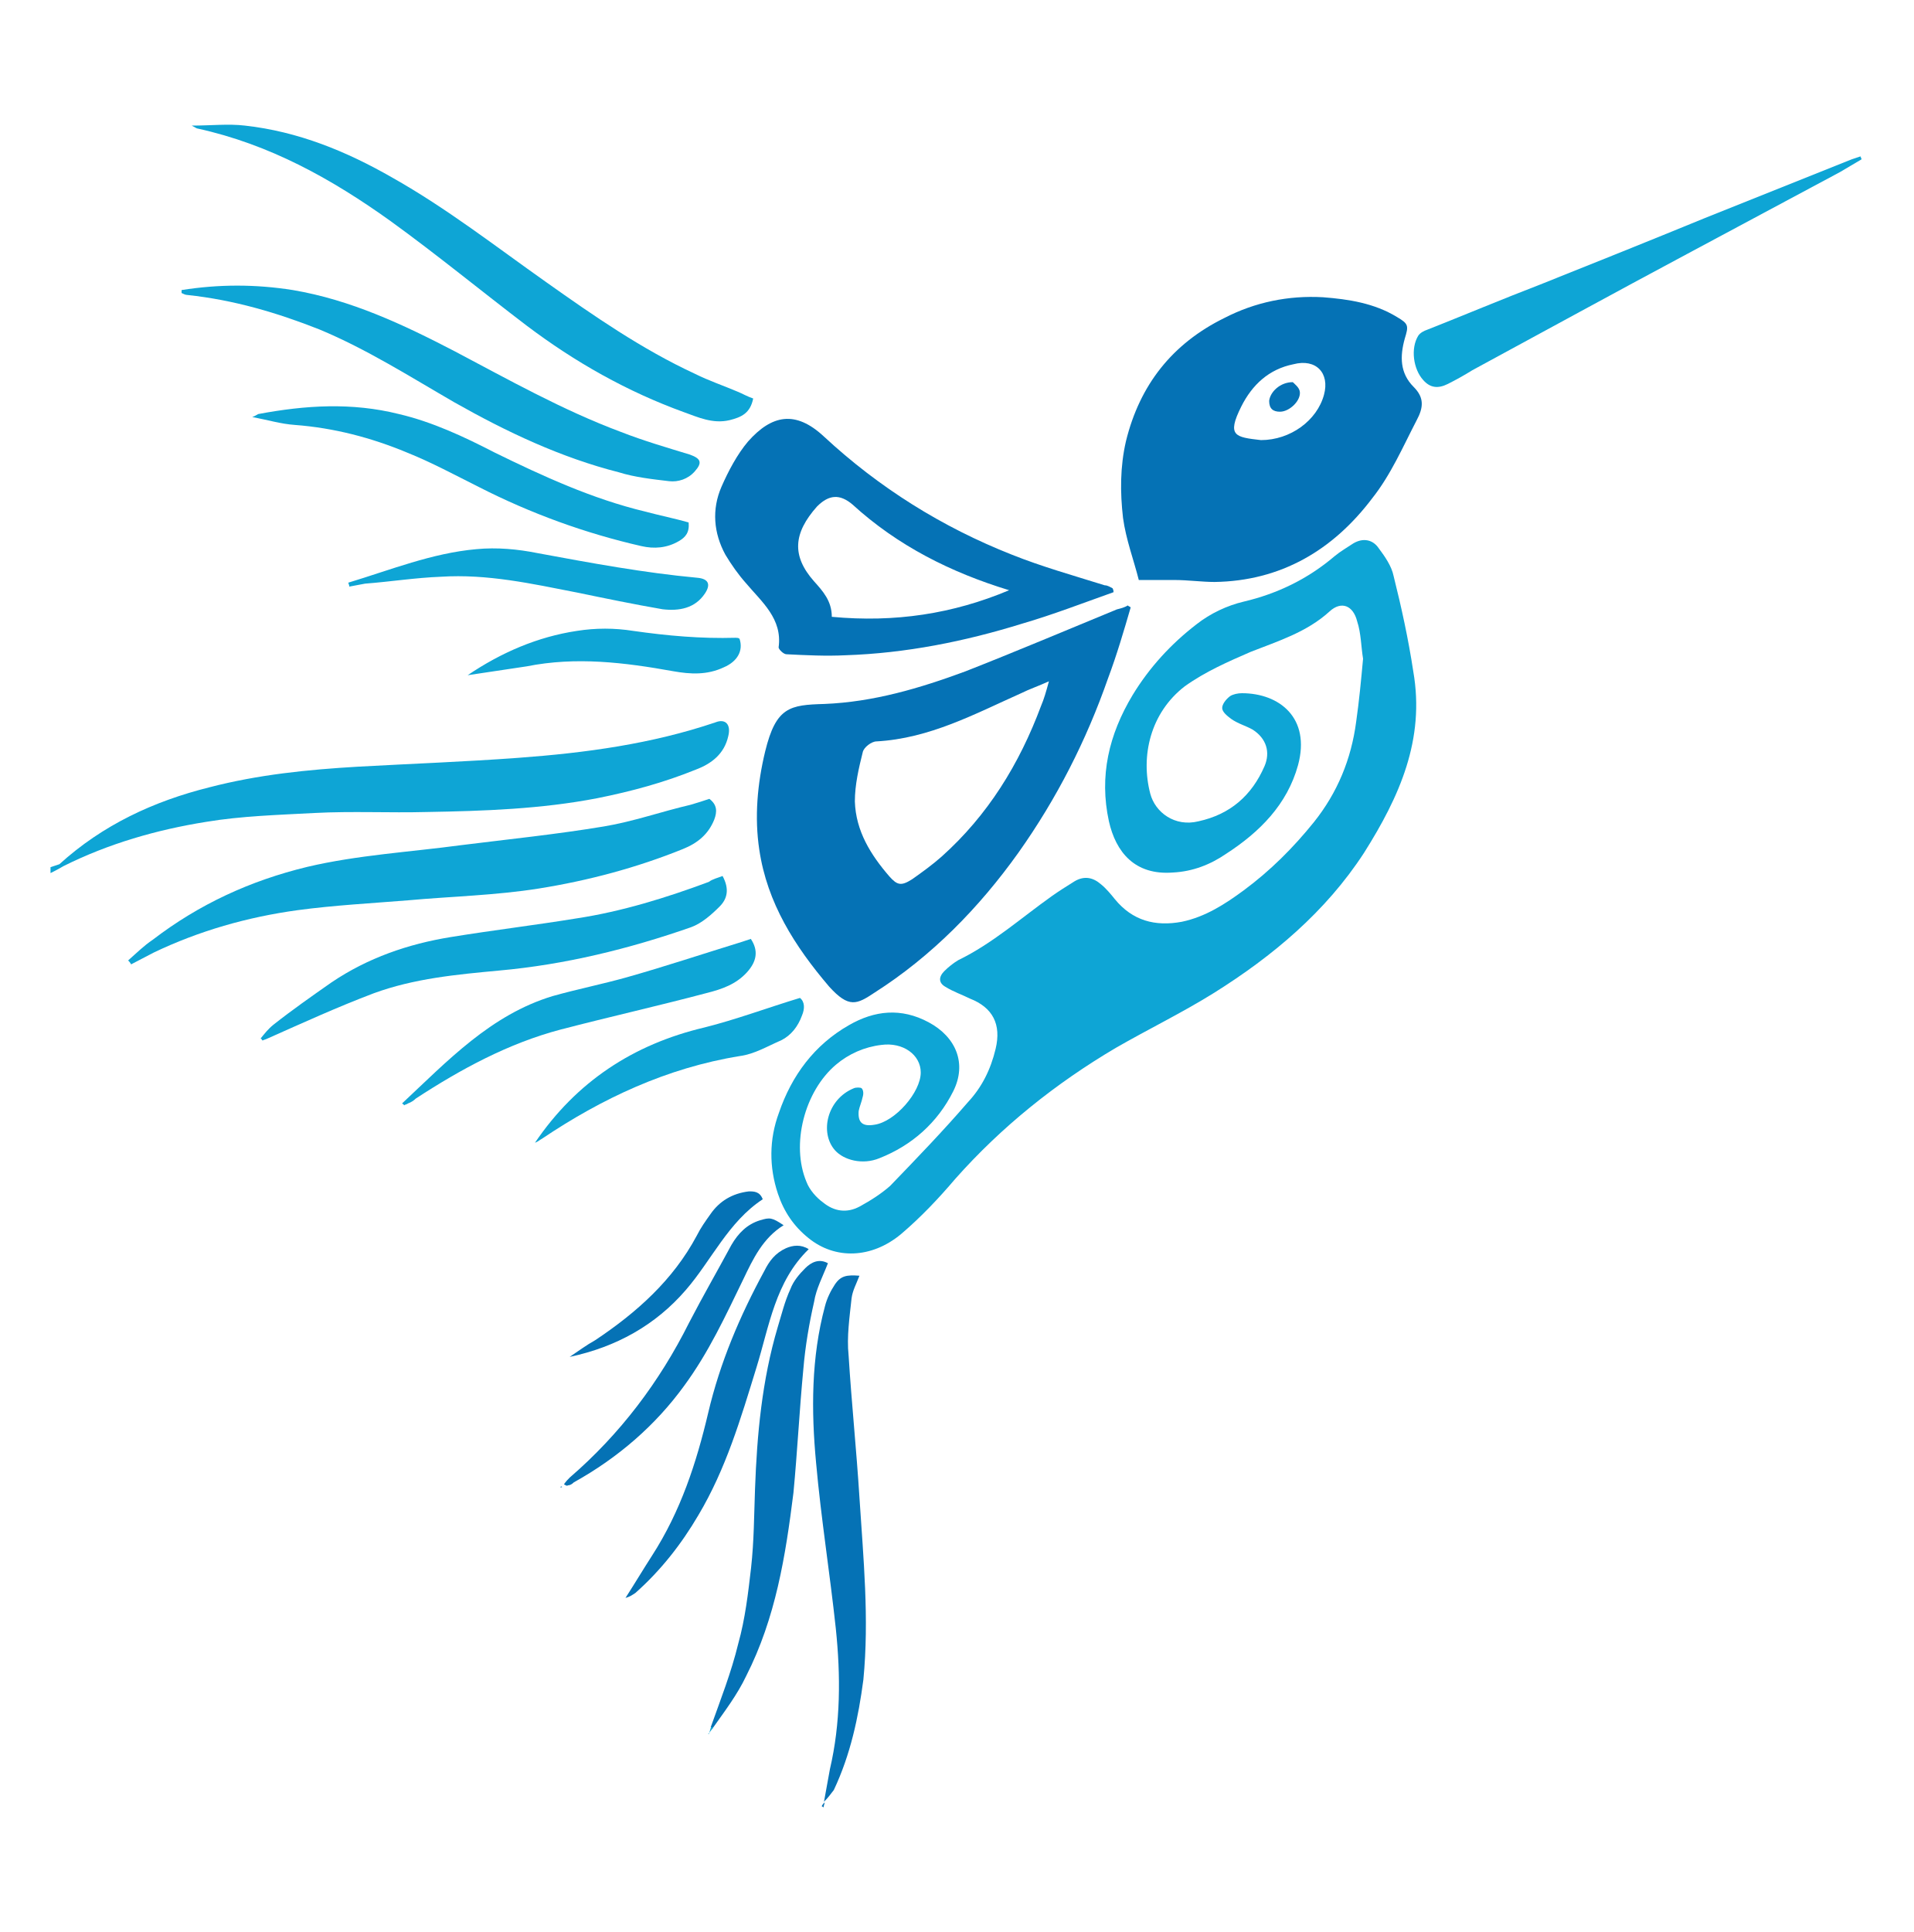
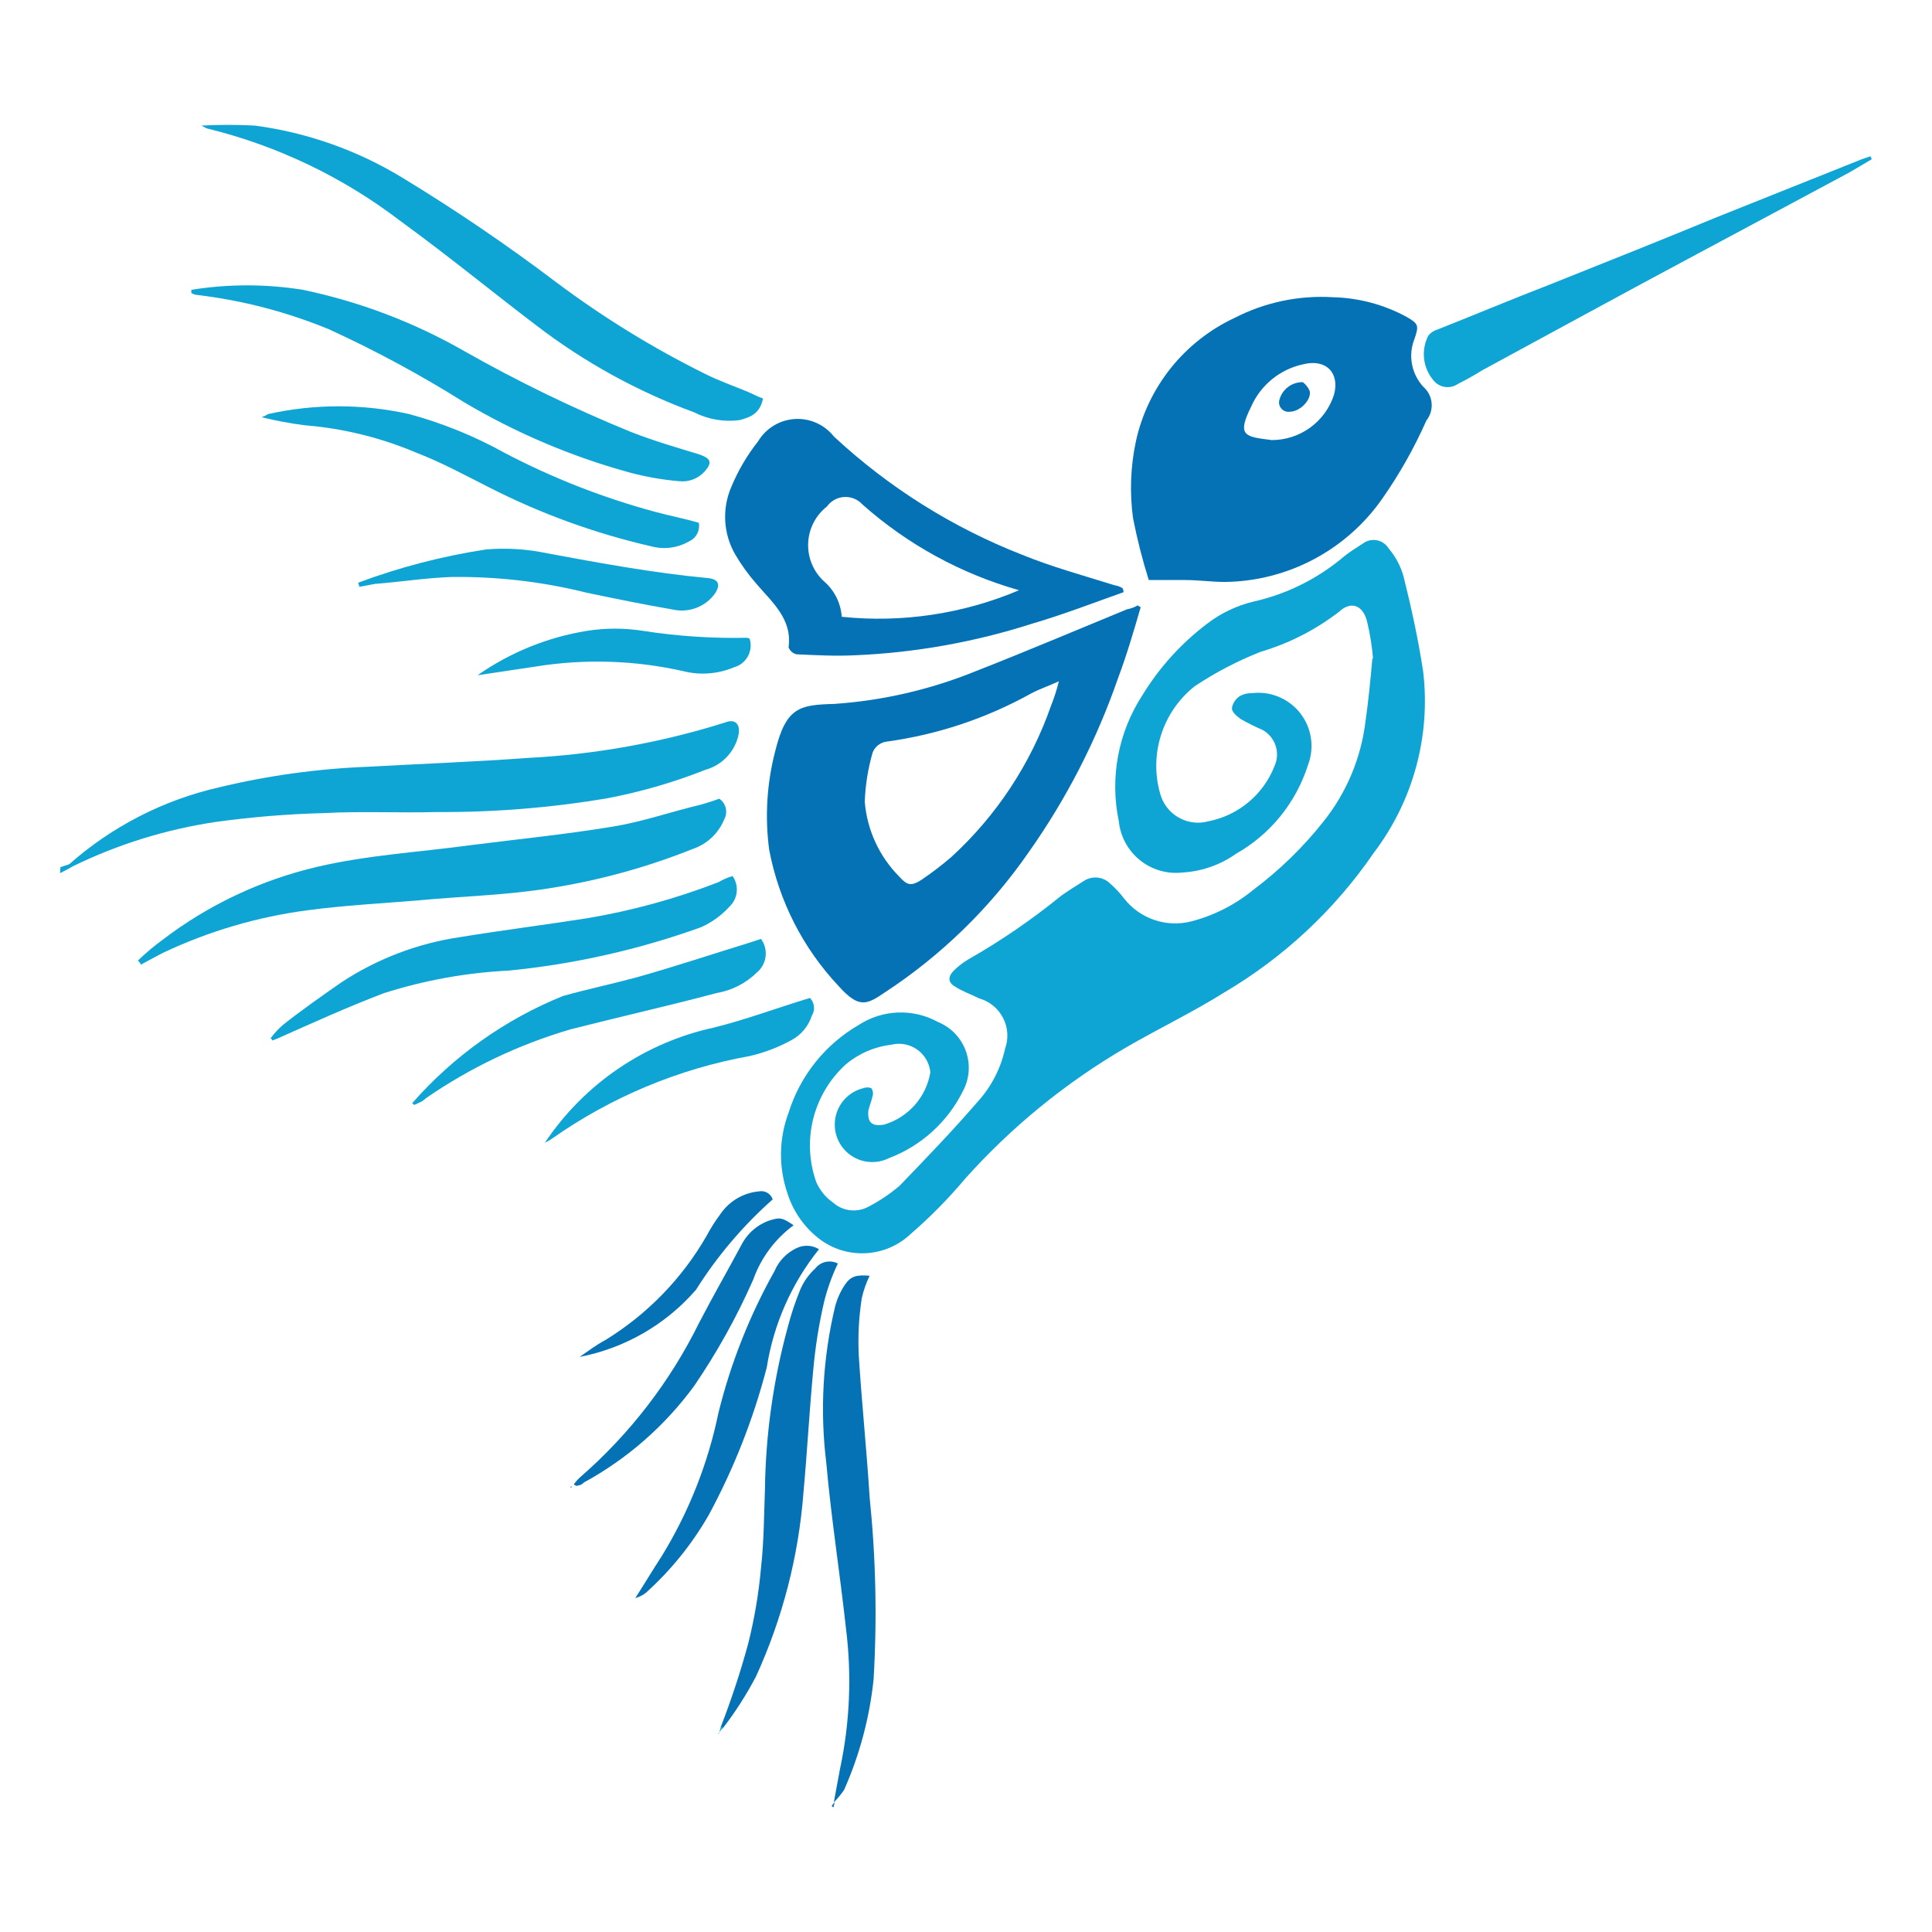
- <svg xmlns="http://www.w3.org/2000/svg" version="1.1" id="svg2" x="0px" y="0px" viewBox="0 0 31.7 32" style="enable-background:new 0 0 31.7 32;" xml:space="preserve">
-   <style type="text/css">
- 	.st0{fill:#0EA5D5;}
- 	.st1{fill:#0572B5;}
- </style>
-   <g id="g10" transform="matrix(1.333333,0,0,-1.333333,2,31.14107)">
-     <g id="g4074" transform="translate(-1.0375e-6)">
-       <g id="g20" transform="matrix(0.1223872,0,0,0.1223872,-0.7499987,12.58342)">
-         <path id="path22" class="st0" d="M-1,0c0.3,0.1,0.6,0.2,0.9,0.3c4.4,4,9.6,6.4,15.2,7.8     c5,1.3,10,1.8,15.1,2.1c5.4,0.3,10.9,0.5,16.3,0.9c6.8,0.5,13.5,1.4,20,3.6c1,0.4,1.6-0.2,1.3-1.4c-0.4-1.8-1.7-2.8-3.3-3.4     C61.3,8.6,58,7.7,54.5,7c-5.7-1.1-11.5-1.3-17.3-1.4c-3.8-0.1-7.6,0.1-11.4-0.1c-3.7-0.2-7.4-0.3-11-0.9C9.8,3.8,4.9,2.4,0.3,0.1     C-0.2-0.2-0.6-0.4-1-0.6V0z" />
-       </g>
-       <g id="g24" transform="matrix(0.1223872,0,0,0.1223872,15.55678,15.17291)">
-         <path id="path26" class="st0" d="M-1,0c-0.2,1.2-0.2,2.6-0.6,3.8c-0.4,1.6-1.6,2.1-2.8,1     c-2.3-2.1-5.2-3-8-4.1c-2.3-1-4.6-2-6.7-3.5c-3.5-2.7-4.5-7.1-3.5-10.9c0.5-1.9,2.5-3.4,4.9-2.8c3.2,0.7,5.4,2.6,6.7,5.6     c0.6,1.4,0.2,2.8-1.2,3.7c-0.7,0.4-1.5,0.6-2.2,1.1c-0.4,0.3-0.9,0.7-0.9,1.1c0,0.4,0.4,0.9,0.8,1.2c0.3,0.2,0.8,0.3,1.2,0.3     c3.8,0,7-2.5,5.7-7.3c-1.1-4-3.9-6.8-7.3-9c-1.6-1.1-3.4-1.8-5.4-1.9c-3.9-0.3-5.8,2.1-6.5,5.2c-1,4.6,0,8.8,2.4,12.8     c1.7,2.8,3.9,5.2,6.5,7.2c1.4,1.1,3.1,1.9,4.8,2.3c3.4,0.8,6.5,2.3,9.2,4.6c0.6,0.5,1.3,0.9,1.9,1.3c1,0.6,2,0.4,2.6-0.5     c0.6-0.8,1.3-1.8,1.5-2.8c0.8-3.2,1.5-6.4,2-9.7c1.2-6.9-1.4-12.7-5-18.4c-3.9-6-9.3-10.5-15.2-14.2c-3.2-2-6.7-3.7-10-5.6     c-6.1-3.6-11.6-8-16.3-13.3c-1.7-2-3.5-3.9-5.5-5.6c-3-2.5-6.7-2.6-9.4-0.4c-1.5,1.2-2.5,2.7-3.1,4.5c-0.9,2.7-0.9,5.5,0.1,8.2     c1.3,3.8,3.6,6.9,7.1,8.9c2.6,1.5,5.3,1.8,8.1,0.3c2.8-1.5,3.9-4.2,2.5-7c-1.6-3.2-4.2-5.5-7.5-6.8c-1.7-0.7-3.6-0.2-4.5,0.8     c-1.6,1.8-0.8,5.2,1.9,6.3c0.2,0.1,0.7,0.1,0.8,0c0.2-0.2,0.2-0.6,0.1-0.9c-0.1-0.5-0.3-0.9-0.4-1.4c-0.1-1.2,0.4-1.6,1.6-1.4     c2.1,0.3,4.7,3.3,4.7,5.3c0,1.8-1.8,3.1-4,2.8c-1.7-0.2-3.3-0.9-4.6-2c-3.2-2.7-4.6-8.1-3-11.9c0.3-0.8,1-1.6,1.7-2.1     c1.1-0.9,2.4-1.1,3.7-0.4c1.1,0.6,2.2,1.3,3.1,2.1c2.7,2.8,5.4,5.6,7.9,8.5c1.4,1.5,2.3,3.3,2.8,5.4c0.6,2.5-0.3,4.2-2.6,5.1     c-0.8,0.4-1.7,0.7-2.5,1.2c-0.7,0.4-0.7,1-0.1,1.6c0.4,0.4,0.9,0.8,1.4,1.1c3.5,1.7,6.4,4.3,9.5,6.5c0.7,0.5,1.5,1,2.3,1.5     c1,0.6,1.9,0.4,2.7-0.3c0.5-0.4,1-1,1.4-1.5c1.8-2.2,4.1-2.8,6.8-2.3c2.4,0.5,4.4,1.8,6.3,3.2c2.7,2,5,4.3,7.1,6.9     c2.4,3,3.8,6.4,4.3,10.2C-1.4-4.3-1.2-2.2-1,0" />
-       </g>
-       <g id="g28" transform="matrix(0.1223872,0,0,0.1223872,14.28809,17.88873)">
-         <path id="path30" class="st1" d="M-1,0C2,0,4.7,2,5.4,4.6c0.6,2.2-0.8,3.7-3.1,3.1     C-0.2,7.2-1.9,5.6-3,3.4C-4.5,0.4-3.6,0.3-1,0 M-13.4-14.2c-0.5,2-1.3,4.1-1.6,6.3c-0.3,2.6-0.3,5.2,0.3,7.8     c1.4,5.7,4.7,9.9,10,12.5c3.1,1.6,6.5,2.3,10,2.1c2.6-0.2,5.2-0.6,7.5-2c1.2-0.7,1.2-0.9,0.8-2.2c-0.5-1.8-0.5-3.5,0.9-4.9     c1.1-1.1,1-2.1,0.3-3.4c-1.4-2.7-2.6-5.5-4.5-7.9C6.3-11.2,1-14.3-5.7-14.4c-1.3,0-2.7,0.2-4.1,0.2     C-10.8-14.2-11.9-14.2-13.4-14.2" />
-       </g>
-       <g id="g32" transform="matrix(0.1223872,0,0,0.1223872,11.65401,14.89246)">
-         <path id="path34" class="st1" d="M-1,0c-1.1-0.5-2-0.8-2.8-1.2c-4.7-2.1-9.3-4.6-14.7-4.9     c-0.5,0-1.3-0.6-1.4-1.1c-0.4-1.6-0.8-3.3-0.8-5c0.1-3,1.6-5.4,3.5-7.6c0.8-0.9,1.2-1,2.3-0.3c1,0.7,2.1,1.5,3,2.3     c4.7,4.2,7.9,9.4,10.1,15.3C-1.5-1.8-1.3-1.1-1,0 M7.3,7.5C6.6,5.1,5.9,2.7,5,0.3C2.8-6-0.2-11.9-4.1-17.4     c-4-5.6-8.8-10.5-14.6-14.2c-1.8-1.2-2.6-1.6-4.6,0.6c-3.5,4.1-6.3,8.5-7.1,13.9c-0.5,3.3-0.2,6.7,0.6,10c1.1,4.5,2.5,4.7,6,4.8     c5,0.2,9.7,1.6,14.3,3.3C-4.4,3,0.8,5.2,5.9,7.3C6.3,7.4,6.7,7.5,7,7.7C7.1,7.6,7.2,7.6,7.3,7.5" />
-       </g>
-       <g id="g36" transform="matrix(0.1223872,0,0,0.1223872,11.15957,16.02388)">
-         <path id="path38" class="st1" d="M-1,0c-5.9,1.8-11.3,4.5-15.9,8.7c-1.3,1.1-2.4,1-3.6-0.2     c-2.4-2.7-2.6-5-0.3-7.6c0.9-1,1.8-2,1.8-3.6C-12.6-3.3-6.7-2.4-1,0 M9.6-0.2C6.5-1.3,3.4-2.5,0.3-3.4c-5.8-1.8-11.8-3-17.9-3.2     c-2-0.1-4,0-6,0.1c-0.3,0-0.8,0.5-0.8,0.7c0.4,2.9-1.7,4.6-3.3,6.5c-0.8,0.9-1.5,1.9-2.1,2.9c-1.2,2.2-1.4,4.6-0.4,6.9     c0.7,1.6,1.6,3.3,2.7,4.6c2.4,2.7,4.8,3.2,7.7,0.5c5.6-5.2,12-9.2,19.1-12c3-1.2,6.2-2.1,9.4-3.1C9,0.5,9.3,0.3,9.5,0.2     C9.6,0,9.6-0.1,9.6-0.2" />
-       </g>
-       <g id="g40" transform="matrix(0.1223872,0,0,0.1223872,0.2144,11.42504)">
-         <path id="path42" class="st0" d="M-1,0c0.8,0.7,1.6,1.5,2.5,2.1c4.7,3.6,9.9,6,15.7,7.4     c5.1,1.2,10.4,1.5,15.6,2.2c4.8,0.6,9.7,1.1,14.5,1.9c3,0.5,5.8,1.5,8.8,2.2c0.7,0.2,1.3,0.4,1.9,0.6c0.8-0.6,0.8-1.3,0.5-2.1     c-0.6-1.5-1.7-2.4-3.2-3c-4.7-1.9-9.6-3.2-14.6-4c-4.4-0.7-8.9-0.8-13.3-1.2c-3.7-0.3-7.5-0.5-11.2-1C11.1,4.4,6.2,3,1.6,0.8     C0.8,0.4,0.1,0-0.7-0.4C-0.8-0.2-0.9-0.1-1,0" />
-       </g>
-       <g id="g44" transform="matrix(0.1223872,0,0,0.1223872,1.003822,21.79567)">
-         <path id="path46" class="st0" d="M-1,0c2,0,3.7,0.2,5.4,0c5.4-0.6,10.3-2.6,15-5.3     c5.5-3.1,10.5-7,15.6-10.6c4.8-3.4,9.7-6.8,15.1-9.3c1.4-0.7,2.9-1.2,4.3-1.8c0.5-0.2,1-0.5,1.6-0.7c-0.3-1.5-1.2-1.9-2.4-2.2     c-1.7-0.4-3.2,0.3-4.6,0.8c-5.8,2.1-11.1,5.1-16,8.8c-4.6,3.5-9.1,7.2-13.8,10.6C13.2-5.4,6.9-1.9-0.4-0.3C-0.5-0.3-0.6-0.2-1,0" />
-       </g>
-       <g id="g48" transform="matrix(0.1223872,0,0,0.1223872,0.8782035,19.75257)">
-         <path id="path50" class="st0" d="M-1,0c3.8,0.6,7.5,0.6,11.3,0c5.9-1,11.2-3.5,16.4-6.2     c5.5-2.9,11-6,16.9-8.2c2.3-0.9,4.7-1.6,7-2.3c1.1-0.4,1.3-0.8,0.5-1.7c-0.7-0.8-1.7-1.1-2.6-1c-1.7,0.2-3.5,0.4-5.1,0.9     c-5.9,1.5-11.4,4.1-16.7,7.1c-4.5,2.6-8.9,5.4-13.7,7.4C8.7-2.3,4.3-1-0.4-0.5c-0.2,0-0.4,0.1-0.6,0.2C-1-0.2-1-0.1-1,0" />
-       </g>
-       <g id="g52" transform="matrix(0.1223872,0,0,0.1223872,7.599584,12.47393)">
-         <path id="path54" class="st0" d="M-1,0c0.7-1.3,0.5-2.3-0.3-3.1c-0.8-0.8-1.8-1.7-2.9-2.1     C-10.5-7.4-17-9-23.7-9.6c-4.3-0.4-8.6-0.8-12.7-2.3c-3.7-1.4-7.2-3-10.8-4.6c-0.2-0.1-0.3-0.1-0.5-0.2c-0.1,0.1-0.1,0.2-0.2,0.2     c0.4,0.5,0.8,1,1.3,1.4c1.9,1.5,3.9,2.9,5.9,4.3c3.7,2.5,7.8,3.9,12.1,4.6c4.3,0.7,8.5,1.2,12.8,1.9c4.6,0.7,9.1,2.1,13.4,3.7     C-2-0.3-1.5-0.2-1,0" />
-       </g>
-       <g id="g56" transform="matrix(0.1223872,0,0,0.1223872,21.75,21.37658)">
-         <path id="path58" class="st0" d="M-1,0c-0.7-0.4-1.5-0.9-2.2-1.3c-5.2-2.8-10.3-5.5-15.5-8.3     c-7.3-3.9-14.6-7.9-21.8-11.8c-0.8-0.5-1.7-1-2.5-1.4c-1-0.5-1.8-0.4-2.5,0.4c-1,1.1-1.3,3.2-0.5,4.5c0.2,0.3,0.6,0.5,0.9,0.6     c3.8,1.5,7.6,3.1,11.5,4.6c5.5,2.2,11,4.4,16.6,6.7c5,2,10,4,15,6c0.3,0.1,0.6,0.2,0.9,0.3C-1.1,0.2-1,0.1-1,0" />
-       </g>
-       <g id="g60" transform="matrix(0.1223872,0,0,0.1223872,1.755952,18.17534)">
-         <path id="path62" class="st0" d="M-1,0c0.3,0.1,0.4,0.2,0.6,0.3c4.8,0.9,9.5,1.2,14.3,0     c3.4-0.8,6.6-2.3,9.7-3.9c4.9-2.4,9.9-4.7,15.3-6c1.5-0.4,3-0.7,4.4-1.1c0.1-1-0.3-1.5-1-1.9c-1.2-0.7-2.5-0.8-3.8-0.5     c-5.7,1.3-11.2,3.3-16.5,6c-2.4,1.2-4.8,2.5-7.3,3.5C11.1-2.1,7.3-1.1,3.3-0.8C1.9-0.7,0.6-0.3-1,0" />
-       </g>
-       <g id="g64" transform="matrix(0.1223872,0,0,0.1223872,8.859316,0.9728902)">
-         <path id="path66" class="st1" d="M-1,0c0.2,1.1,0.4,2.2,0.6,3.3C0.7,8,0.7,12.8,0.2,17.6     c-0.6,5.6-1.5,11.2-2,16.8c-0.5,5.3-0.5,10.7,0.9,15.9c0.2,0.8,0.6,1.6,1,2.2c0.6,0.9,1.2,1,2.5,0.9c-0.3-0.8-0.7-1.5-0.8-2.3     c-0.2-1.9-0.5-3.9-0.3-5.8c0.3-4.8,0.8-9.6,1.1-14.4c0.4-6.2,1-12.3,0.4-18.5C2.5,8.6,1.7,4.8,0,1.2C-0.3,0.8-0.6,0.4-1,0L-1,0z" />
-       </g>
-       <g id="g68" transform="matrix(0.1223872,0,0,0.1223872,7.451973,1.899043)">
-         <path id="path70" class="st1" d="M-1,0c1,2.8,2.1,5.6,2.8,8.5c0.7,2.5,1,5.1,1.3,7.7     c0.3,2.7,0.3,5.3,0.4,8c0.2,5.5,0.7,11,2.3,16.4c0.4,1.3,0.7,2.6,1.3,3.9C7.4,45.3,8,46,8.6,46.6c0.6,0.6,1.4,1,2.3,0.5     c-0.5-1.3-1.2-2.6-1.4-3.9C9,41,8.6,38.7,8.4,36.3c-0.4-4.2-0.6-8.3-1-12.5C6.6,17.4,5.6,11.1,2.6,5.2C1.7,3.3,0.4,1.6-0.8-0.1     C-0.8,0-0.9,0-1,0" />
-       </g>
-       <g id="g72" transform="matrix(0.1223872,0,0,0.1223872,3.617938,9.648745)">
-         <path id="path74" class="st0" d="M-1,0c4.6,4.3,9,9,15.3,10.9c2.5,0.7,5,1.2,7.5,1.9     c3.9,1.1,7.8,2.4,11.7,3.6c0.3,0.1,0.6,0.2,0.9,0.3c0.8-1.2,0.6-2.3-0.4-3.4c-1.1-1.2-2.5-1.7-4.1-2.1C25,9.9,20.1,8.8,15.1,7.5     c-5.3-1.4-10.1-4-14.7-7C0.2,0.3-0.1,0.1-0.4,0c-0.1-0.1-0.3-0.1-0.4-0.2C-0.8-0.1-0.9-0.1-1,0" />
-       </g>
-       <g id="g76" transform="matrix(0.1223872,0,0,0.1223872,2.949827,16.11782)">
-         <path id="path78" class="st0" d="M-1,0c4.3,1.3,8.5,3,13,3.4c2.1,0.2,4.2,0,6.2-0.4     C23.6,2,29,1,34.4,0.5c1.2-0.1,1.4-0.7,0.8-1.6c-1-1.5-2.6-1.8-4.3-1.6C28-2.2,25.1-1.6,22.2-1c-4.6,0.9-9.1,1.9-13.8,1.6     C5.8,0.5,3.3,0.1,0.7-0.1C0.2-0.2-0.4-0.3-0.9-0.4C-0.9-0.2-1-0.1-1,0" />
-       </g>
-       <g id="g80" transform="matrix(0.1223872,0,0,0.1223872,6.393275,3.505791)">
-         <path id="path82" class="st1" d="M-1,0c0.9,1.4,1.8,2.9,2.7,4.3c2.9,4.5,4.5,9.4,5.7,14.5     c1.2,5.1,3.2,9.8,5.7,14.4c0.5,1,1.1,1.8,2.2,2.3c0.7,0.3,1.5,0.4,2.3-0.1c-3.4-3.3-4-7.8-5.3-12c-1.6-5.2-3.1-10.3-5.9-15     C4.7,5.5,2.6,2.8,0,0.5C-0.3,0.3-0.6,0.1-1,0L-1,0z" />
-       </g>
-       <g id="g84" transform="matrix(0.1223872,0,0,0.1223872,5.268733,9.160212)">
-         <path id="path86" class="st0" d="M-1,0C3.2,6.2,9,10,16.2,11.7c3.2,0.8,6.4,2,9.7,3     c0.5-0.4,0.5-1.1,0.2-1.8c-0.4-1.1-1.1-2-2.1-2.5c-1.4-0.6-2.7-1.4-4.2-1.6c-7.4-1.2-14-4.3-20.1-8.4C-0.5,0.3-0.7,0.1-1,0" />
-       </g>
-       <g id="g88" transform="matrix(0.1223872,0,0,0.1223872,4.432339,14.96805)">
-         <path id="path90" class="st0" d="M-1,0c3.4,2.3,7.1,3.9,11.1,4.5c1.9,0.3,3.8,0.3,5.7,0     c3.5-0.5,6.9-0.8,10.4-0.7c0.1,0,0.3,0,0.4-0.1C27,2.5,26.4,1.4,25,0.8c-1.7-0.8-3.4-0.7-5.1-0.4c-5,0.9-9.9,1.5-14.9,0.5     C3,0.6,1,0.3-1,0" />
-       </g>
-       <g id="g92" transform="matrix(0.1223872,0,0,0.1223872,5.628845,4.916829)">
-         <path id="path94" class="st1" d="M-1,0c0.2,0.3,0.4,0.5,0.6,0.7c5.1,4.4,9.1,9.7,12.1,15.7     c1.4,2.7,2.9,5.3,4.3,7.9c0.7,1.2,1.6,2.1,2.9,2.5c1,0.3,1.2,0.3,2.4-0.5c-2.1-1.3-3.1-3.4-4.1-5.5c-1.8-3.7-3.5-7.4-6-10.8     C8.3,6,4.5,2.7,0,0.2C-0.2,0-0.4-0.1-0.6-0.1C-0.7-0.2-0.8-0.1-1,0" />
-       </g>
-       <g id="g96" transform="matrix(0.1223872,0,0,0.1223872,8.098459,8.458102)">
-         <path id="path98" class="st1" d="M-1,0c-3.5-2.3-5.2-6.2-7.8-9.2c-3.1-3.6-7.1-5.8-11.8-6.8     c0.9,0.6,1.7,1.2,2.6,1.7c4.2,2.8,7.9,6.1,10.3,10.6c0.4,0.8,0.9,1.5,1.4,2.2c0.9,1.3,2.2,2.1,3.9,2.3C-1.9,0.8-1.3,0.8-1,0" />
-       </g>
-       <g id="g100" transform="matrix(0.1223872,0,0,0.1223872,7.432501,1.828401)">
-         <path id="path102" class="st0" d="M-1,0c0.1,0.2,0.1,0.4,0.2,0.6c0.1,0,0.2,0,0.2-0.1     C-0.8,0.3-0.9,0.1-1,0L-1,0z" />
-       </g>
-       <g id="g104" transform="matrix(0.1223872,0,0,0.1223872,8.867197,0.9664893)">
-         <path id="path106" class="st1" d="M-1,0c0-0.2-0.1-0.3-0.1-0.5c-0.1,0-0.1,0.1-0.2,0.1     C-1.2-0.2-1.1-0.1-1,0L-1,0z" />
-       </g>
-       <g id="g108" transform="matrix(0.1223872,0,0,0.1223872,5.606008,4.884972)">
-         <path id="path110" class="st1" d="M-1,0C-1,0-1-0.1-1,0c-0.1-0.1-0.2,0-0.2,0     C-1.1,0-1.1,0.1-1,0C-1,0.1-1,0-1,0" />
-       </g>
-       <g id="g112" transform="matrix(0.1223872,0,0,0.1223872,6.360537,3.472208)">
-         <path id="path114" class="st0" d="M-1,0c0.1,0.1,0.2,0.2,0.3,0.3l0,0C-0.8,0.2-0.9,0.1-1,0     L-1,0z" />
-       </g>
-       <g id="g116" transform="matrix(0.1223872,0,0,0.1223872,6.359337,3.473333)">
-         <path id="path118" class="st0" d="M-1,0c0,0-0.1-0.1-0.1-0.1C-1.1-0.1-1.1-0.1-1,0     C-1,0-1,0-1,0L-1,0z" />
-       </g>
-       <g id="g120" transform="matrix(0.1223872,0,0,0.1223872,7.431779,1.829062)">
-         <path id="path122" class="st0" d="M-1,0C-1,0-1-0.1-1-0.1c0,0-0.1,0-0.1,0C-1.1-0.1-1,0-1,0     L-1,0z" />
-       </g>
-       <g id="g124" transform="matrix(0.1223872,0,0,0.1223872,14.68394,18.60853)">
-         <path id="path126" class="st1" d="M-1,0c0.2-0.2,0.6-0.5,0.7-0.9c0.2-0.9-1-2.1-2-2.1     c-0.7,0-1.1,0.3-1.1,1.1C-3.3-1-2.3,0-1,0" />
-       </g>
-     </g>
-   </g>
+ <svg xmlns="http://www.w3.org/2000/svg" viewBox="0 0 32 32">
+   <path d="M1,14.363l.147-.049a5.637,5.637,0,0,1,2.48-1.273A12.635,12.635,0,0,1,6.091,12.7c.881-.049,1.779-.082,2.66-.147a13.087,13.087,0,0,0,3.264-.588c.163-.065.261.033.212.229a.77.77,0,0,1-.539.555,8.939,8.939,0,0,1-1.631.473,16.358,16.358,0,0,1-2.823.228c-.621.017-1.241-.016-1.861.017a16.149,16.149,0,0,0-1.8.147,8.124,8.124,0,0,0-2.366.734c-.081.049-.147.081-.212.114Z" style="fill:#0ea5d5" />
+   <path d="M22.742,10.911a3.929,3.929,0,0,0-.1-.621c-.065-.261-.261-.342-.456-.163a3.959,3.959,0,0,1-1.306.669,5.838,5.838,0,0,0-1.093.571,1.683,1.683,0,0,0-.571,1.779.65.65,0,0,0,.8.457,1.483,1.483,0,0,0,1.094-.914.465.465,0,0,0-.2-.6,3.428,3.428,0,0,1-.359-.179c-.066-.049-.147-.114-.147-.18a.3.3,0,0,1,.13-.2.385.385,0,0,1,.2-.049.881.881,0,0,1,.93,1.191,2.588,2.588,0,0,1-1.191,1.469,1.7,1.7,0,0,1-.881.31.952.952,0,0,1-1.061-.849,2.778,2.778,0,0,1,.392-2.089,4.278,4.278,0,0,1,1.061-1.175,2.043,2.043,0,0,1,.783-.375,3.51,3.51,0,0,0,1.5-.751c.1-.081.212-.146.31-.212A.293.293,0,0,1,23,9.083a1.229,1.229,0,0,1,.245.457c.131.522.245,1.044.327,1.583a4.153,4.153,0,0,1-.816,3,7.817,7.817,0,0,1-2.481,2.317c-.522.327-1.093.6-1.632.914a11.016,11.016,0,0,0-2.659,2.171,7.984,7.984,0,0,1-.9.913,1.17,1.17,0,0,1-1.534.066,1.536,1.536,0,0,1-.506-.735,1.978,1.978,0,0,1,.017-1.338,2.565,2.565,0,0,1,1.158-1.452,1.28,1.28,0,0,1,1.322-.049.818.818,0,0,1,.408,1.142,2.264,2.264,0,0,1-1.224,1.11.621.621,0,1,1-.424-1.159.181.181,0,0,1,.13,0,.154.154,0,0,1,.017.147c-.017.082-.049.147-.066.229-.016.2.066.261.262.228a1.093,1.093,0,0,0,.766-.865.523.523,0,0,0-.652-.457,1.418,1.418,0,0,0-.751.327,1.813,1.813,0,0,0-.489,1.942.8.8,0,0,0,.277.342.515.515,0,0,0,.6.065,2.755,2.755,0,0,0,.506-.342c.44-.457.881-.914,1.289-1.387a1.916,1.916,0,0,0,.457-.881.64.64,0,0,0-.425-.833c-.13-.065-.277-.114-.408-.2-.114-.066-.114-.164-.016-.262a1.225,1.225,0,0,1,.229-.179,11.287,11.287,0,0,0,1.55-1.061c.114-.081.245-.163.375-.245a.348.348,0,0,1,.441.049,1.707,1.707,0,0,1,.228.245,1.074,1.074,0,0,0,1.11.376,2.675,2.675,0,0,0,1.028-.523,6.269,6.269,0,0,0,1.158-1.126,3.285,3.285,0,0,0,.7-1.664c.049-.343.082-.685.114-1.044" style="fill:#0ea5d5" />
+   <path d="M21.051,7.289a1.083,1.083,0,0,0,1.044-.75c.1-.359-.13-.6-.506-.506a1.22,1.22,0,0,0-.865.7c-.244.489-.1.5.327.554M19.027,9.607a9.646,9.646,0,0,1-.261-1.028,3.709,3.709,0,0,1,.049-1.273,2.952,2.952,0,0,1,1.632-2.04,3.145,3.145,0,0,1,1.632-.343A2.69,2.69,0,0,1,23.3,5.25c.2.114.2.147.13.359a.756.756,0,0,0,.147.8.405.405,0,0,1,.049.555A7.658,7.658,0,0,1,22.9,8.252a3.226,3.226,0,0,1-2.611,1.387c-.212,0-.441-.032-.669-.032h-.588" style="fill:#0572b5" />
+   <path d="M17.539,11.284c-.18.082-.327.131-.457.2a6.827,6.827,0,0,1-2.4.8.288.288,0,0,0-.228.179,3.375,3.375,0,0,0-.131.816,1.991,1.991,0,0,0,.571,1.24c.131.147.2.164.375.049a5.33,5.33,0,0,0,.49-.375,6.137,6.137,0,0,0,1.648-2.5,3,3,0,0,0,.131-.408m1.354-1.223c-.114.391-.228.783-.375,1.174a11.542,11.542,0,0,1-1.485,2.889,8.7,8.7,0,0,1-2.383,2.317c-.293.2-.424.261-.75-.1a4.52,4.52,0,0,1-1.159-2.268,4.25,4.25,0,0,1,.1-1.632c.18-.734.408-.767.979-.783a7.6,7.6,0,0,0,2.334-.539c.832-.326,1.68-.685,2.513-1.028a.567.567,0,0,0,.179-.065c.016.016.033.016.049.033" style="fill:#0572b5" />
+   <path d="M16.879,9.776a6.625,6.625,0,0,1-2.594-1.42.378.378,0,0,0-.588.033.814.814,0,0,0-.049,1.24.852.852,0,0,1,.294.587,5.954,5.954,0,0,0,2.937-.44m1.73.033c-.506.179-1.012.375-1.517.522a11.15,11.15,0,0,1-2.921.522c-.327.016-.653,0-.98-.016a.188.188,0,0,1-.13-.115c.065-.473-.277-.75-.539-1.06a3.179,3.179,0,0,1-.342-.474,1.247,1.247,0,0,1-.066-1.126,3.169,3.169,0,0,1,.441-.75.764.764,0,0,1,1.257-.082,9.835,9.835,0,0,0,3.116,1.958c.49.2,1.012.343,1.534.506a.32.32,0,0,1,.131.049.127.127,0,0,1,.016.066" style="fill:#0572b5" />
+   <path d="M2.286,15.908a3.958,3.958,0,0,1,.408-.343,6.751,6.751,0,0,1,2.562-1.208c.832-.195,1.7-.244,2.545-.359.784-.1,1.583-.179,2.367-.31.489-.081.946-.244,1.436-.359.114-.032.212-.065.31-.1a.262.262,0,0,1,.081.343.861.861,0,0,1-.522.49,10.933,10.933,0,0,1-2.382.652c-.718.115-1.453.131-2.171.2-.6.049-1.224.082-1.827.163a8.046,8.046,0,0,0-2.383.7c-.13.065-.245.131-.375.2a.214.214,0,0,0-.049-.065" style="fill:#0ea5d5" />
+   <path d="M3.338,2.08a8.1,8.1,0,0,1,.882,0,6.281,6.281,0,0,1,2.447.865,30.123,30.123,0,0,1,2.546,1.73,15.84,15.84,0,0,0,2.464,1.517c.229.115.473.2.7.294.081.033.163.082.261.114-.049.245-.2.31-.392.359a1.289,1.289,0,0,1-.75-.13A9.922,9.922,0,0,1,8.887,5.393C8.136,4.822,7.4,4.218,6.635,3.663a8.659,8.659,0,0,0-3.2-1.534c-.016,0-.032-.016-.1-.049" style="fill:#0ea5d5" />
+   <path d="M3.171,4.8a5.82,5.82,0,0,1,1.844,0A9.13,9.13,0,0,1,7.691,5.816a23.946,23.946,0,0,0,2.758,1.338c.375.147.767.261,1.142.375.18.066.212.131.082.278a.493.493,0,0,1-.425.163,4.672,4.672,0,0,1-.832-.147A11.165,11.165,0,0,1,7.691,6.665,19.44,19.44,0,0,0,5.455,5.457a8.286,8.286,0,0,0-2.186-.571.224.224,0,0,1-.1-.033V4.8" style="fill:#0ea5d5" />
+   <path d="M12.133,14.509a.389.389,0,0,1-.049.506,1.423,1.423,0,0,1-.473.343,13.24,13.24,0,0,1-3.182.718,8.118,8.118,0,0,0-2.073.375c-.6.228-1.175.49-1.762.751-.033.016-.049.016-.082.032C4.5,17.218,4.5,17.2,4.48,17.2a1.356,1.356,0,0,1,.212-.229c.31-.245.636-.473.962-.7a4.864,4.864,0,0,1,1.975-.751c.7-.114,1.387-.2,2.089-.31a11.109,11.109,0,0,0,2.186-.6.988.988,0,0,1,.229-.1" style="fill:#0ea5d5" />
+   <path d="M31,2.639c-.114.065-.245.147-.359.212-.849.457-1.681.9-2.529,1.355-1.192.636-2.383,1.289-3.558,1.925-.13.082-.277.163-.408.229a.3.3,0,0,1-.408-.066.67.67,0,0,1-.081-.734.289.289,0,0,1,.147-.1c.62-.245,1.24-.506,1.876-.751.9-.359,1.8-.718,2.709-1.093l2.448-.979.147-.049c0,.016.016.033.016.049" style="fill:#0ea5d5" />
+   <path d="M4.341,6.907a.468.468,0,0,0,.1-.049,5.374,5.374,0,0,1,2.334,0A7.014,7.014,0,0,1,8.356,7.5a12.226,12.226,0,0,0,2.5.979c.245.065.49.114.718.179a.282.282,0,0,1-.163.31.823.823,0,0,1-.62.082,11.617,11.617,0,0,1-2.693-.979C7.7,7.87,7.311,7.658,6.9,7.5a5.972,5.972,0,0,0-1.86-.457,6.393,6.393,0,0,1-.7-.131" style="fill:#0ea5d5" />
+   <path d="M13.812,29.844l.1-.539a6.975,6.975,0,0,0,.1-2.333c-.1-.914-.245-1.828-.326-2.742a7.284,7.284,0,0,1,.147-2.594,1.193,1.193,0,0,1,.163-.359c.1-.147.2-.163.408-.147a1.746,1.746,0,0,0-.131.375,4.7,4.7,0,0,0-.049.947c.049.783.131,1.566.18,2.35a18.67,18.67,0,0,1,.065,3.018,6.061,6.061,0,0,1-.489,1.828,1.671,1.671,0,0,1-.164.2Z" style="fill:#0572b5" />
+   <path d="M11.936,28.609a13.8,13.8,0,0,0,.457-1.387,8.106,8.106,0,0,0,.212-1.257c.049-.44.049-.864.065-1.3a10.712,10.712,0,0,1,.376-2.676,4.852,4.852,0,0,1,.212-.637,1.02,1.02,0,0,1,.245-.342.3.3,0,0,1,.375-.082,3.3,3.3,0,0,0-.229.637,8.258,8.258,0,0,0-.179,1.125c-.065.686-.1,1.355-.163,2.04a8.961,8.961,0,0,1-.784,3.035,5.912,5.912,0,0,1-.554.865c0-.016-.017-.016-.033-.016" style="fill:#0572b5" />
+   <path d="M6.824,18.276a6.618,6.618,0,0,1,2.5-1.779c.408-.114.816-.2,1.223-.31.637-.179,1.273-.391,1.91-.587l.147-.049a.409.409,0,0,1-.066.555,1.251,1.251,0,0,1-.669.342c-.8.213-1.6.392-2.415.6a8.346,8.346,0,0,0-2.4,1.142.34.34,0,0,1-.13.082c-.016.016-.049.016-.065.033,0-.017-.017-.017-.033-.033" style="fill:#0ea5d5" />
+   <path d="M5.933,9.651A10.619,10.619,0,0,1,8.054,9.1a3.485,3.485,0,0,1,1.012.065c.881.163,1.763.326,2.644.408.2.016.228.114.13.261a.677.677,0,0,1-.7.261c-.474-.081-.947-.179-1.42-.277a8.754,8.754,0,0,0-2.252-.261c-.424.016-.832.081-1.256.114l-.262.049c0-.033-.016-.049-.016-.065" style="fill:#0ea5d5" />
+   <path d="M10.524,26.467c.147-.229.294-.474.441-.7A7.391,7.391,0,0,0,11.9,23.4a9.425,9.425,0,0,1,.93-2.35.732.732,0,0,1,.359-.375.386.386,0,0,1,.376.016,4.167,4.167,0,0,0-.865,1.958,10.9,10.9,0,0,1-.963,2.448,5.246,5.246,0,0,1-1.044,1.289.515.515,0,0,1-.164.082Z" style="fill:#0572b5" />
+   <path d="M9.025,18.927a4.522,4.522,0,0,1,2.807-1.909c.522-.13,1.044-.326,1.583-.489a.239.239,0,0,1,.032.293.707.707,0,0,1-.342.408,2.678,2.678,0,0,1-.686.261,8.233,8.233,0,0,0-3.28,1.371.678.678,0,0,1-.114.065" style="fill:#0ea5d5" />
+   <path d="M7.91,11.184a4.38,4.38,0,0,1,1.811-.735,2.96,2.96,0,0,1,.93,0,9.881,9.881,0,0,0,1.7.115.1.1,0,0,1,.066.016.376.376,0,0,1-.261.473,1.33,1.33,0,0,1-.833.065,6.444,6.444,0,0,0-2.431-.081l-.979.147" style="fill:#0ea5d5" />
+   <path d="M9.505,24.585a.722.722,0,0,1,.1-.114,8.189,8.189,0,0,0,1.975-2.562c.228-.44.473-.865.7-1.289a.827.827,0,0,1,.473-.408c.164-.049.2-.049.392.082a1.917,1.917,0,0,0-.669.9,10.951,10.951,0,0,1-.979,1.762,5.578,5.578,0,0,1-1.828,1.6.142.142,0,0,1-.1.049c-.016.016-.032,0-.065-.017" style="fill:#0572b5" />
+   <path d="M12.8,19.864a6.958,6.958,0,0,0-1.273,1.5A3.406,3.406,0,0,1,9.6,22.475c.146-.1.277-.2.424-.278a4.878,4.878,0,0,0,1.681-1.73,2.7,2.7,0,0,1,.228-.359.866.866,0,0,1,.636-.375.2.2,0,0,1,.229.131" style="fill:#0572b5" />
+   <path d="M11.91,28.7c.016-.032.016-.065.033-.1.016,0,.032,0,.032.017-.032.032-.049.065-.065.081Z" style="fill:#0ea5d5" />
+   <path d="M13.823,29.852c0,.033-.016.049-.016.082-.017,0-.017-.016-.033-.016a.235.235,0,0,1,.049-.066Z" style="fill:#0572b5" />
+   <path d="M9.475,24.628h0a.023.023,0,0,1-.033,0c.016,0,.016-.017.033,0h0" style="fill:#0572b5" />
+   <path d="M10.481,26.511l.049-.048h0l-.049.048Z" style="fill:#0ea5d5" />
+   <path d="M10.479,26.51l-.016.016.016-.016Z" style="fill:#0ea5d5" />
+   <path d="M11.909,28.7v.017h-.016l.016-.017Z" style="fill:#0ea5d5" />
+   <path d="M21.579,6.33a.357.357,0,0,1,.114.147c.032.146-.163.342-.327.342a.156.156,0,0,1-.179-.179.393.393,0,0,1,.392-.31" style="fill:#0572b5" />
</svg>
